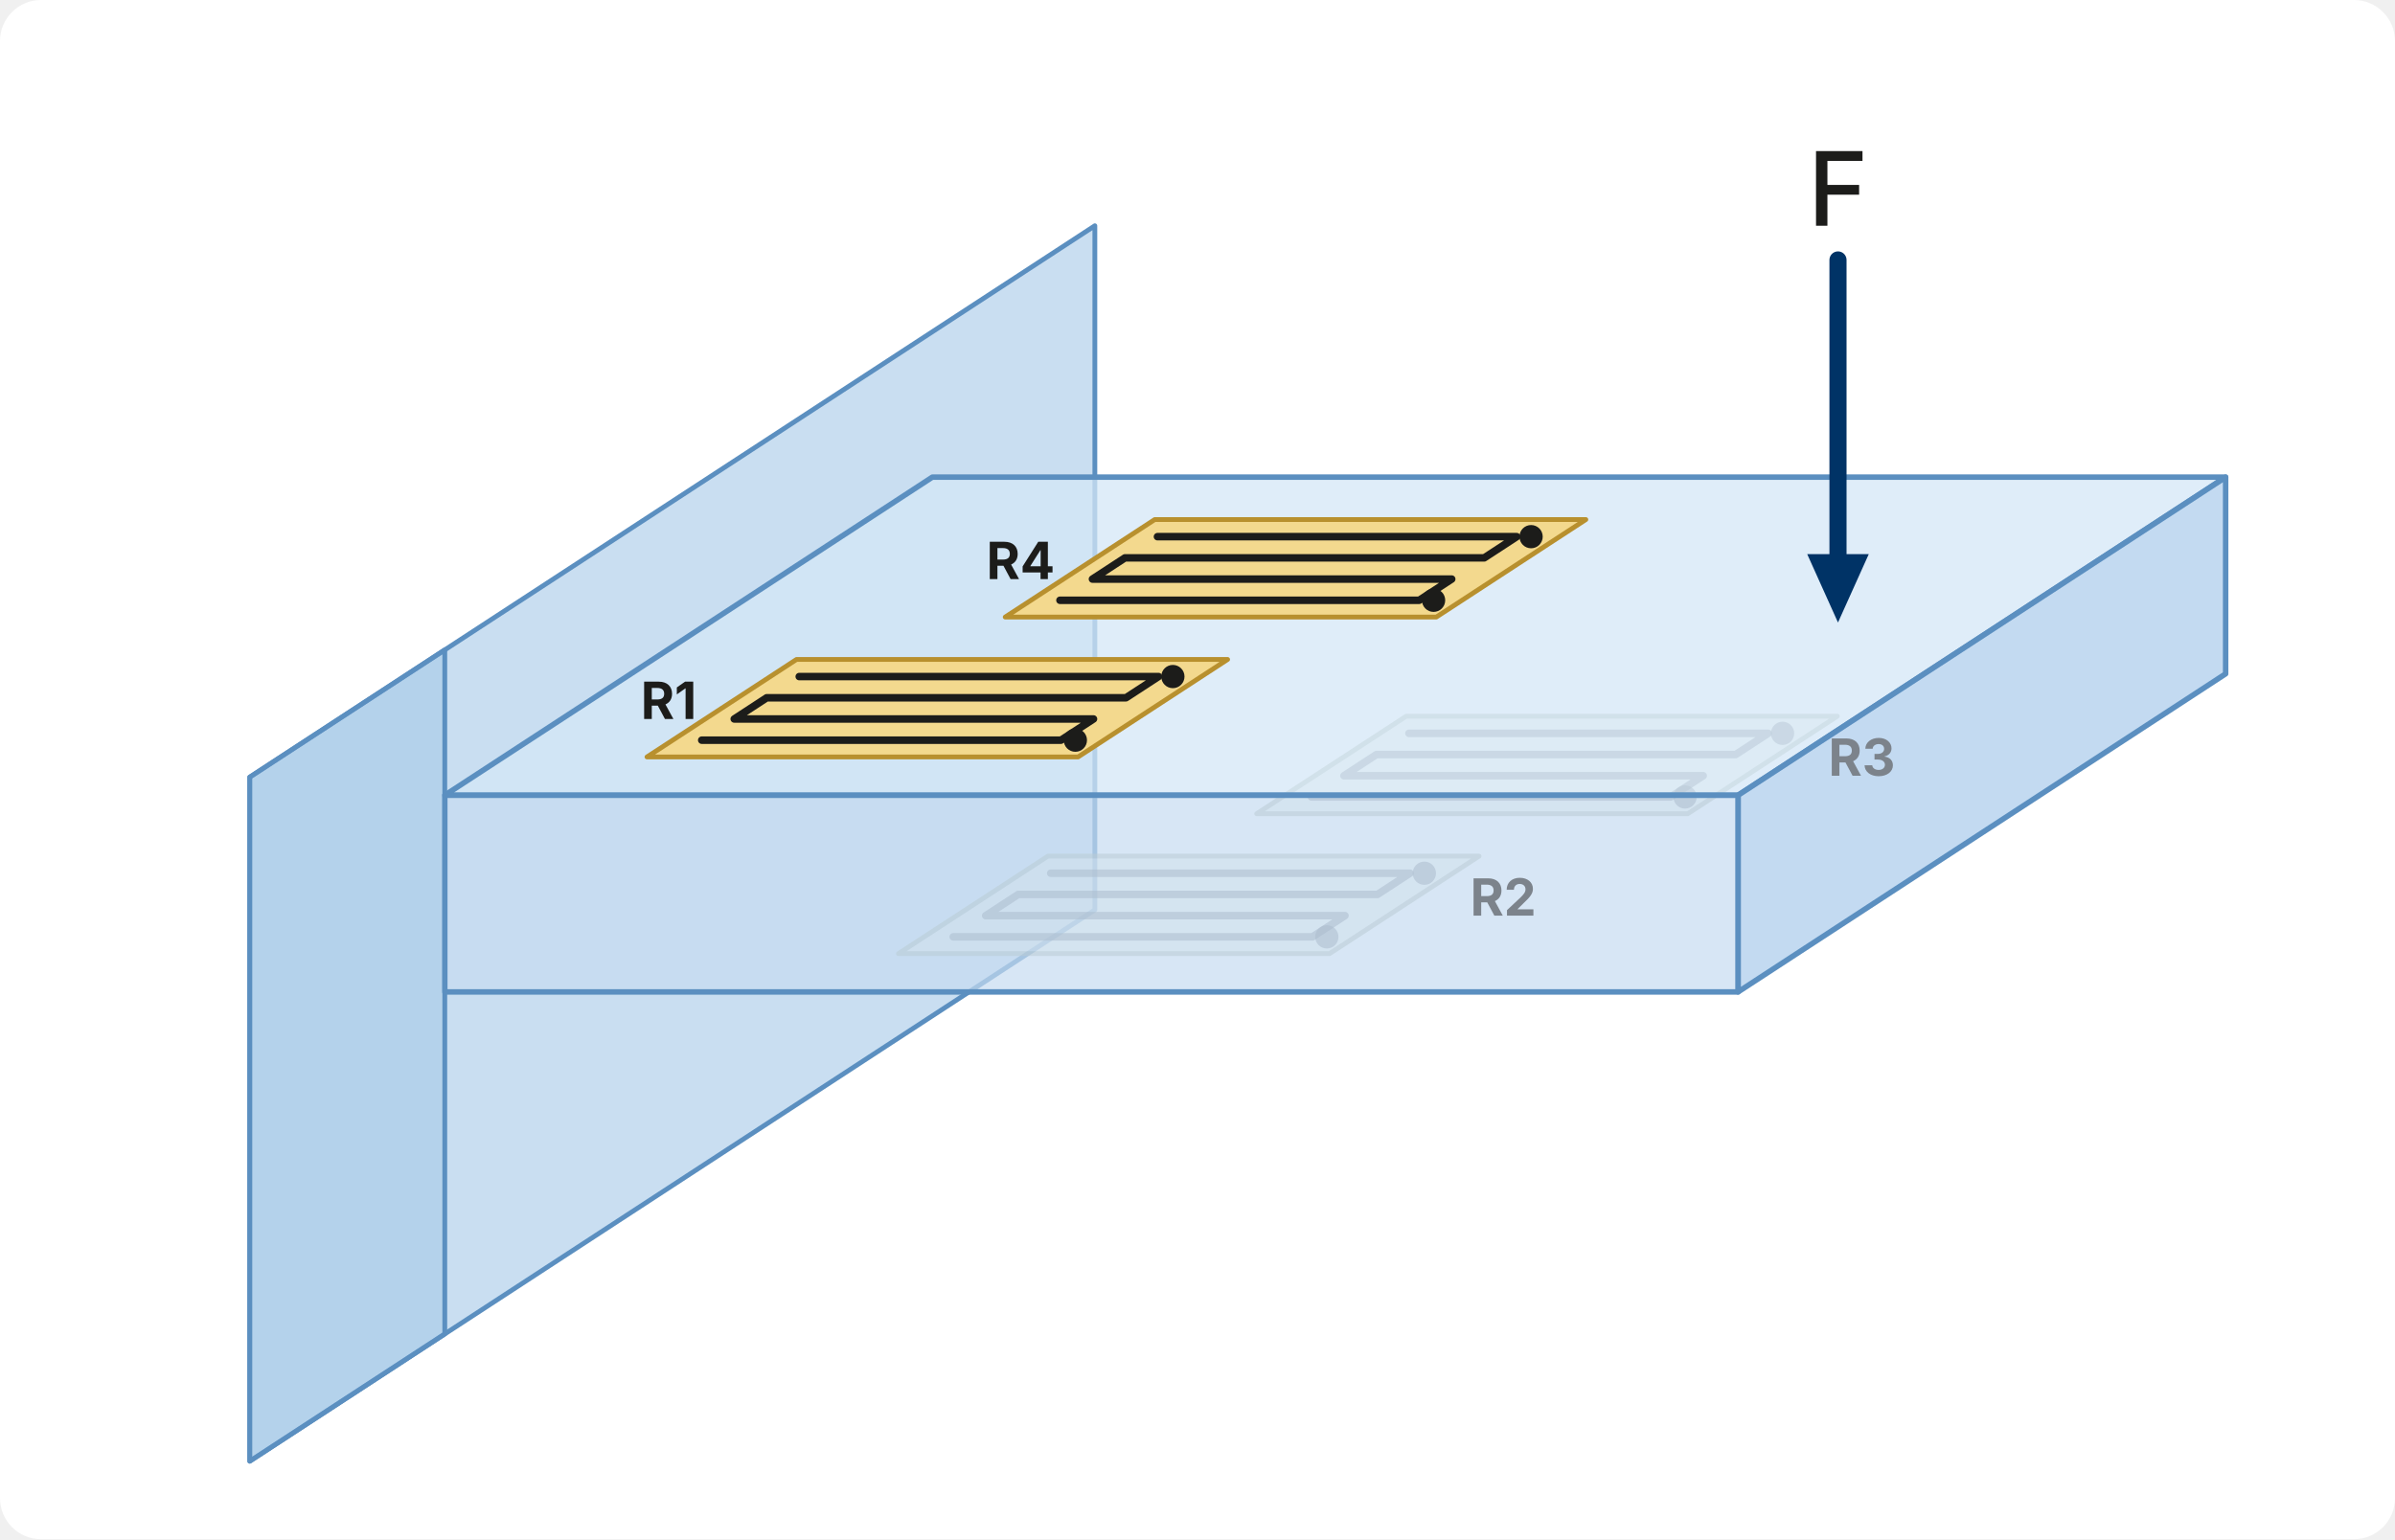
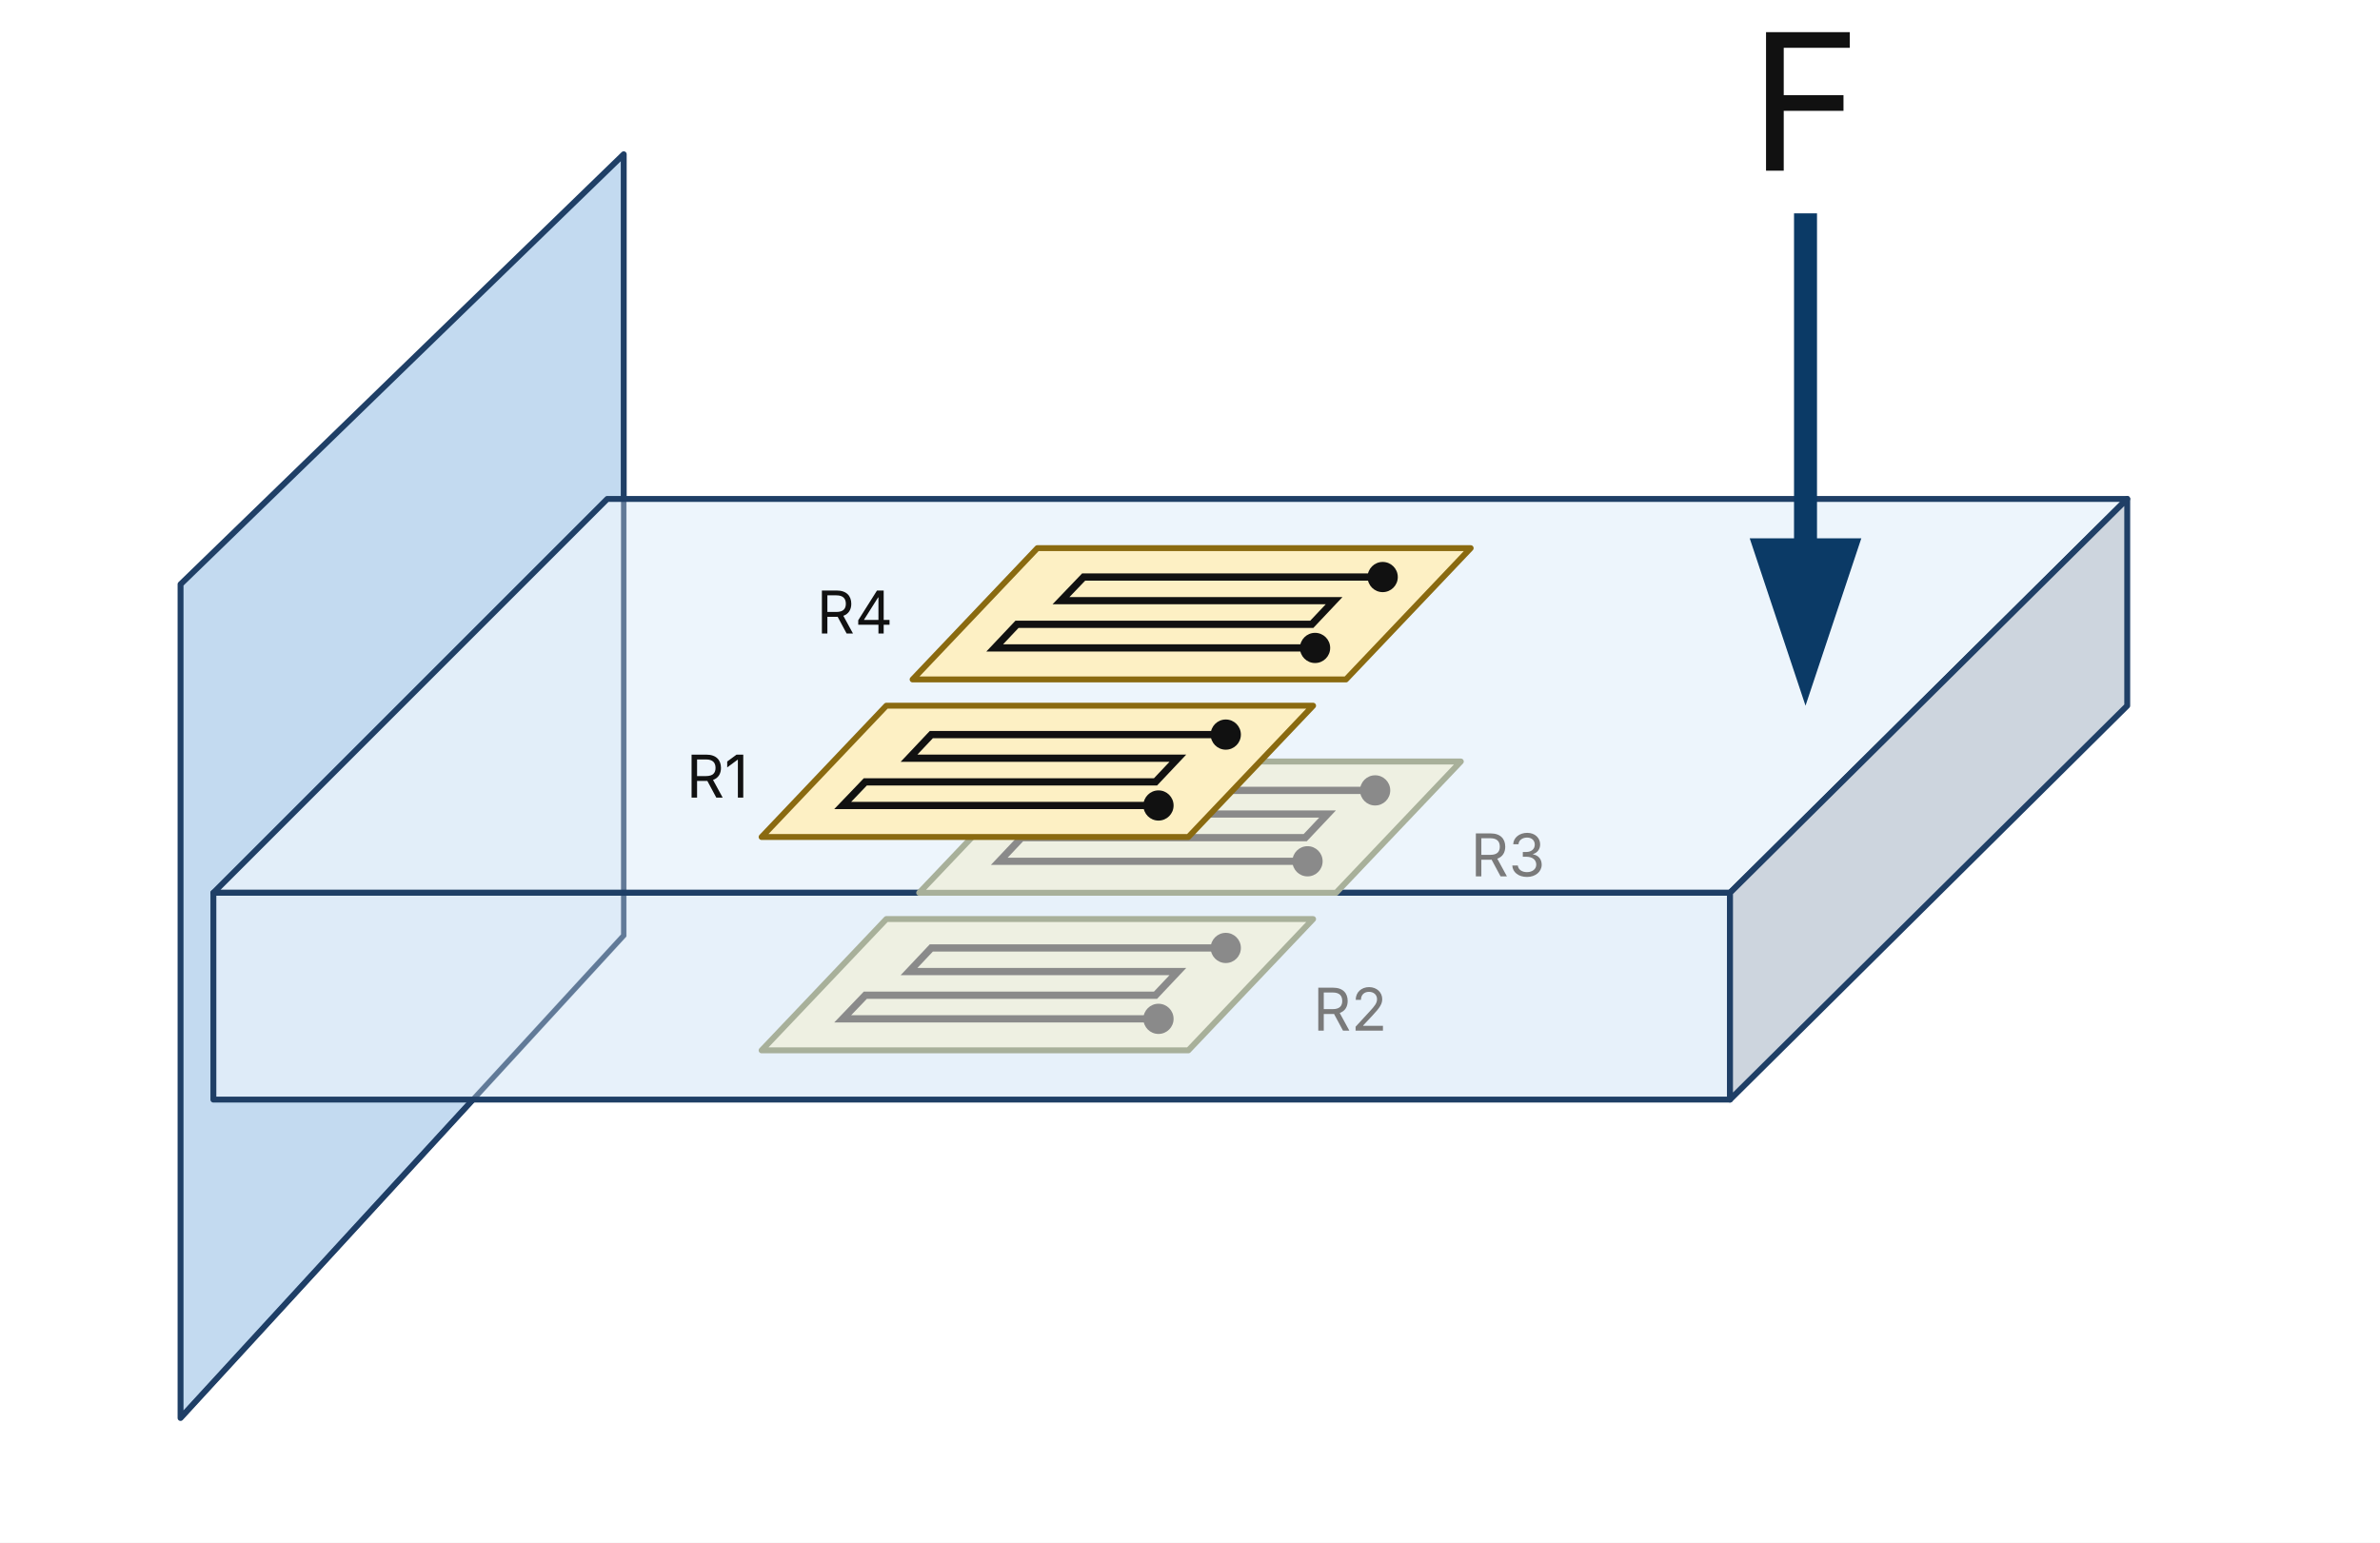
- <svg xmlns="http://www.w3.org/2000/svg" viewBox="0 0 700 450" width="700" height="450" font-family="Inter, 'Helvetica Neue', Helvetica, Arial, ui-sans-serif, system-ui, sans-serif">
-   <defs />
-   <rect width="700" height="450" rx="12" fill="#ffffff" />
-   <path d="M73 427.2 L320 266 L320 66 L73 227.2 Z" fill="#9cc3e6" stroke="#5b8fc0" stroke-width="1.4" stroke-linejoin="round" fill-opacity=".55" />
-   <path d="M262.6 278.8 L388.6 278.8 L432.3 250.3 L306.3 250.3 Z" fill="#eef0e2" stroke="#9aa58f" stroke-width="1.4" stroke-linejoin="round" opacity="0.55" />
-   <path d="M278.6 273.9 L383.6 273.9 L393.1 267.7 L288.1 267.7 L297.6 261.5 L402.6 261.5 L412.1 255.3 L307.1 255.3" fill="none" stroke="#6b7179" stroke-width="2.2" stroke-linecap="round" stroke-linejoin="round" opacity="0.55" />
-   <circle cx="387.8" cy="273.9" r="3.4" fill="#6b7179" opacity="0.55" />
-   <circle cx="416.3" cy="255.3" r="3.4" fill="#6b7179" opacity="0.55" />
-   <path d="M367.3 237.9 L493.3 237.9 L537 209.4 L411 209.4 Z" fill="#eef0e2" stroke="#9aa58f" stroke-width="1.4" stroke-linejoin="round" opacity="0.55" />
-   <path d="M383.3 233 L488.3 233 L497.8 226.8 L392.8 226.8 L402.3 220.6 L507.3 220.6 L516.8 214.4 L411.8 214.4" fill="none" stroke="#6b7179" stroke-width="2.2" stroke-linecap="round" stroke-linejoin="round" opacity="0.55" />
-   <circle cx="492.5" cy="233" r="3.4" fill="#6b7179" opacity="0.55" />
-   <circle cx="521" cy="214.4" r="3.4" fill="#6b7179" opacity="0.55" />
-   <path d="M130 232.5 L508 232.5 L650.5 139.5 L272.5 139.5 Z" fill="#d4e6f6" stroke="#5b8fc0" stroke-width="1.6" stroke-linejoin="round" fill-opacity=".75" />
-   <path d="M508 290 L650.5 197 L650.5 139.5 L508 232.5 Z" fill="#b9d4ee" stroke="#5b8fc0" stroke-width="1.6" stroke-linejoin="round" fill-opacity=".85" />
-   <path d="M130 290 L508 290 L508 232.5 L130 232.5 Z" fill="#c6dcf1" stroke="#5b8fc0" stroke-width="1.6" stroke-linejoin="round" fill-opacity=".7" />
-   <path d="M293.8 180.4 L419.8 180.4 L463.5 151.9 L337.5 151.9 Z" fill="#f3d98e" stroke="#b8902e" stroke-width="1.4" stroke-linejoin="round" opacity="1" />
-   <path d="M309.8 175.5 L414.8 175.5 L424.3 169.3 L319.3 169.3 L328.8 163.1 L433.8 163.1 L443.3 156.9 L338.3 156.9" fill="none" stroke="#1c1c1a" stroke-width="2.2" stroke-linecap="round" stroke-linejoin="round" opacity="1" />
-   <circle cx="419" cy="175.5" r="3.4" fill="#1c1c1a" opacity="1" />
-   <circle cx="447.5" cy="156.9" r="3.4" fill="#1c1c1a" opacity="1" />
-   <path d="M189.1 221.3 L315.1 221.3 L358.8 192.8 L232.8 192.8 Z" fill="#f3d98e" stroke="#b8902e" stroke-width="1.4" stroke-linejoin="round" opacity="1" />
-   <path d="M205.1 216.4 L310.1 216.4 L319.6 210.2 L214.6 210.2 L224.1 204 L329.1 204 L338.6 197.8 L233.6 197.8" fill="none" stroke="#1c1c1a" stroke-width="2.2" stroke-linecap="round" stroke-linejoin="round" opacity="1" />
-   <circle cx="314.3" cy="216.4" r="3.4" fill="#1c1c1a" opacity="1" />
-   <circle cx="342.8" cy="197.8" r="3.4" fill="#1c1c1a" opacity="1" />
-   <path d="M73 427.2 L130 390 L130 190 L73 227.2 Z" fill="#9cc3e6" stroke="#5b8fc0" stroke-width="1.4" stroke-linejoin="round" fill-opacity=".45" />
-   <text x="308.3" y="169.3" text-anchor="end" font-size="15" font-weight="700" fill="#1c1c1a">R4</text>
-   <text x="203.6" y="210.2" text-anchor="end" font-size="15" font-weight="700" fill="#1c1c1a">R1</text>
-   <text x="534.4" y="226.8" text-anchor="start" font-size="15" font-weight="700" fill="#7c838b">R3</text>
-   <text x="429.7" y="267.7" text-anchor="start" font-size="15" font-weight="700" fill="#7c838b">R2</text>
-   <path d="M537.2 76 L537.2 166" fill="none" stroke="#003366" stroke-width="5" stroke-linecap="round" stroke-linejoin="round" />
-   <path d="M537.2 182 L528.2 162 L546.2 162 Z" fill="#003366" stroke="none" stroke-width="1" stroke-linejoin="round" />
-   <text x="537.2" y="66" text-anchor="middle" font-size="30" font-weight="500" fill="#1c1c1a">F</text>
+ <svg xmlns="http://www.w3.org/2000/svg" viewBox="0 0 725 470" width="725" height="470" font-family="Inter, 'Helvetica Neue', Helvetica, Arial, sans-serif">
+   <rect width="725" height="470" fill="#ffffff" />
+   <path d="M55 178 L190 47 L190 285 L55 432 Z" fill="#c3daf0" stroke="#1f3f66" stroke-width="1.8" stroke-linejoin="round" />
+   <path d="M65 272 L185 152 L648 152 L527 272 Z" fill="#e9f2fb" fill-opacity=".82" stroke="#1f3f66" stroke-width="1.8" stroke-linejoin="round" />
+   <path d="M65 272 L527 272 L527 335 L65 335 Z" fill="#e3eef9" fill-opacity=".85" stroke="#1f3f66" stroke-width="1.8" stroke-linejoin="round" />
+   <path d="M527 272 L648 152 L648 215 L527 335 Z" fill="#cdd5de" stroke="#1f3f66" stroke-width="1.8" stroke-linejoin="round" />
+   <g>
+     <path d="M280 272 L407 272 L445 232 L318 232 Z" fill="#eef0e2" stroke="#a8b09a" stroke-width="1.8" stroke-linejoin="round" />
+     <path d="M418.9 240.8 L331.2 240.8 L324.4 248 L404.4 248 L397.6 255.2 L311.2 255.2 L304.4 262.4 L398.3 262.4" fill="none" stroke="#8a8a8a" stroke-width="2.2" stroke-linejoin="miter" />
+     <circle cx="418.9" cy="240.8" r="4.6" fill="#8a8a8a" />
+     <circle cx="398.3" cy="262.4" r="4.6" fill="#8a8a8a" />
+     <text x="448" y="267" font-size="18" fill="#7a7a7a" text-anchor="start">R3</text>
+   </g>
+   <g>
+     <path d="M232 320 L362 320 L400 280 L270 280 Z" fill="#eef0e2" stroke="#a8b09a" stroke-width="1.8" stroke-linejoin="round" />
+     <path d="M373.4 288.8 L283.7 288.8 L276.9 296 L358.8 296 L352 303.2 L263.6 303.2 L256.7 310.4 L352.9 310.4" fill="none" stroke="#8a8a8a" stroke-width="2.2" stroke-linejoin="miter" />
+     <circle cx="373.4" cy="288.8" r="4.6" fill="#8a8a8a" />
+     <circle cx="352.9" cy="310.4" r="4.6" fill="#8a8a8a" />
+     <text x="400" y="314" font-size="18" fill="#7a7a7a" text-anchor="start">R2</text>
+   </g>
+   <g>
+     <path d="M278 207 L410 207 L448 167 L316 167 Z" fill="#fdf0c4" stroke="#8a6a10" stroke-width="1.8" stroke-linejoin="round" />
+     <path d="M421.2 175.8 L330.1 175.8 L323.2 183 L406.4 183 L399.6 190.2 L309.8 190.2 L303 197.4 L400.6 197.4" fill="none" stroke="#111" stroke-width="2.2" stroke-linejoin="miter" />
+     <circle cx="421.2" cy="175.8" r="4.6" fill="#111" />
+     <circle cx="400.6" cy="197.4" r="4.6" fill="#111" />
+     <text x="272" y="193" font-size="18" fill="#111" text-anchor="end">R4</text>
+   </g>
+   <g>
+     <path d="M232 255 L362 255 L400 215 L270 215 Z" fill="#fdf0c4" stroke="#8a6a10" stroke-width="1.8" stroke-linejoin="round" />
+     <path d="M373.4 223.8 L283.7 223.8 L276.9 231 L358.8 231 L352 238.2 L263.6 238.2 L256.7 245.4 L352.9 245.4" fill="none" stroke="#111" stroke-width="2.2" stroke-linejoin="miter" />
+     <circle cx="373.4" cy="223.8" r="4.6" fill="#111" />
+     <circle cx="352.9" cy="245.4" r="4.6" fill="#111" />
+     <text x="228" y="243" font-size="18" fill="#111" text-anchor="end">R1</text>
+   </g>
+   <path d="M190 152 L190 285 L55 432" stroke="#1f3f66" stroke-width="1.6" fill="none" stroke-opacity=".6" />
+   <path d="M550 65 L550 170" stroke="#0b3a66" stroke-width="7" fill="none" />
+   <path d="M533 164 L567 164 L550 215 Z" fill="#0b3a66" />
+   <text x="550" y="52" font-size="58" text-anchor="middle" fill="#111">F</text>
</svg>
